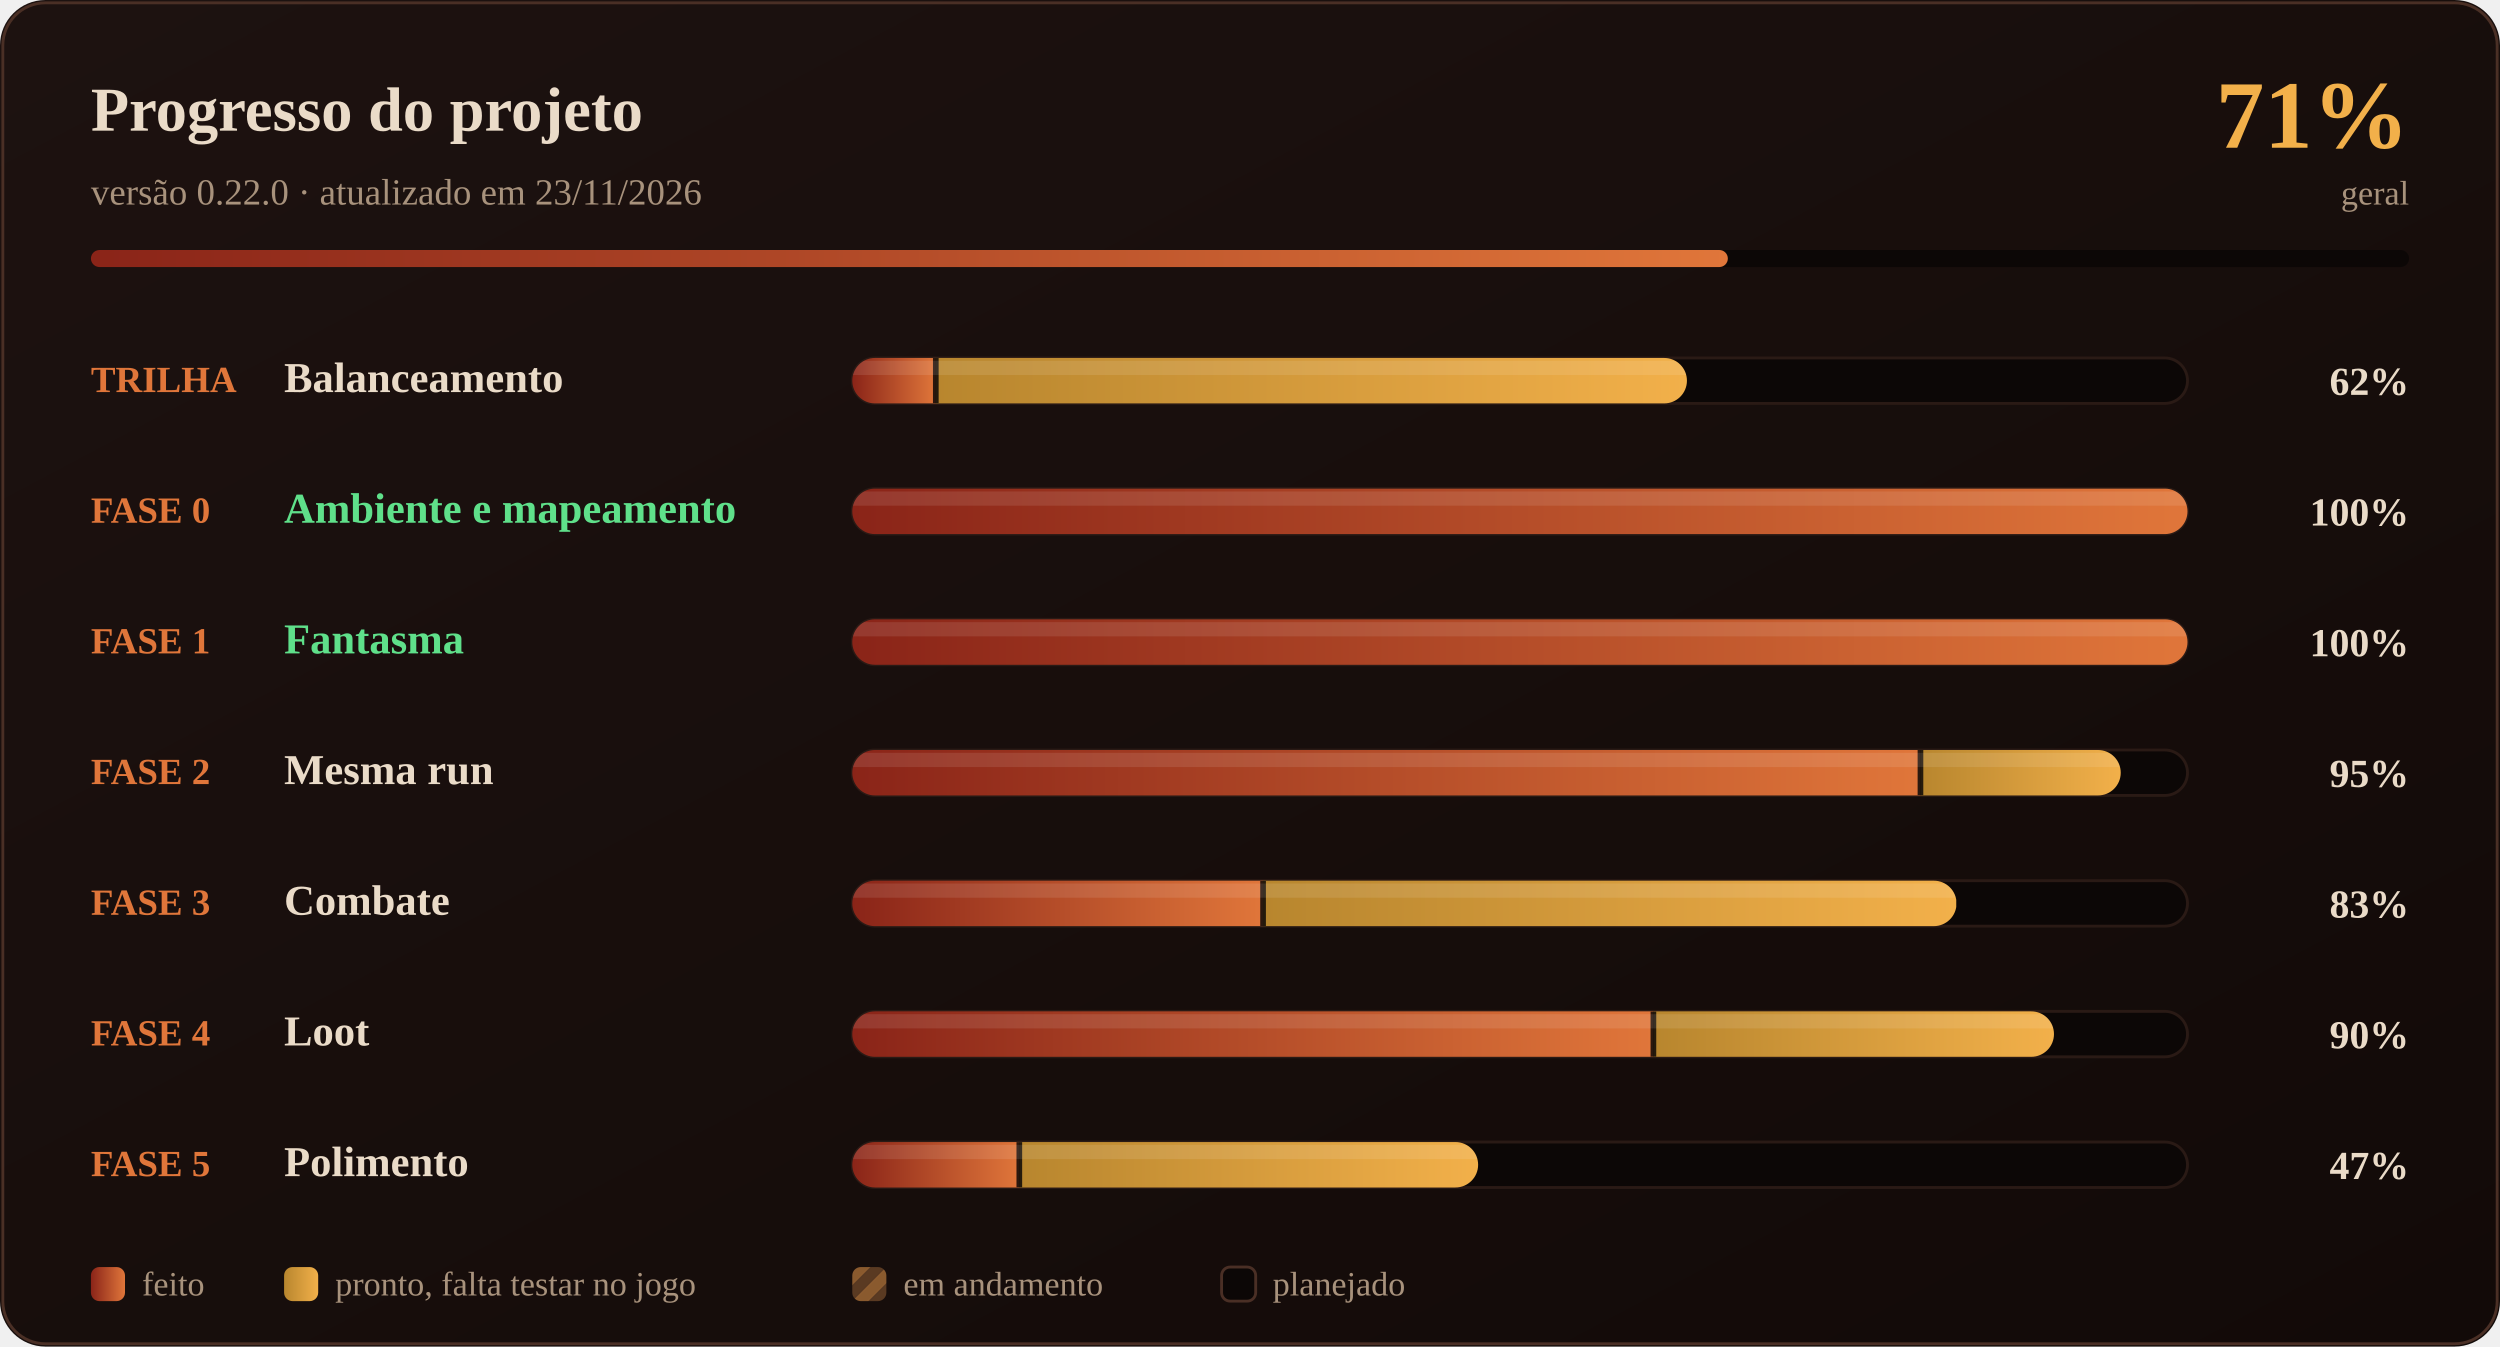
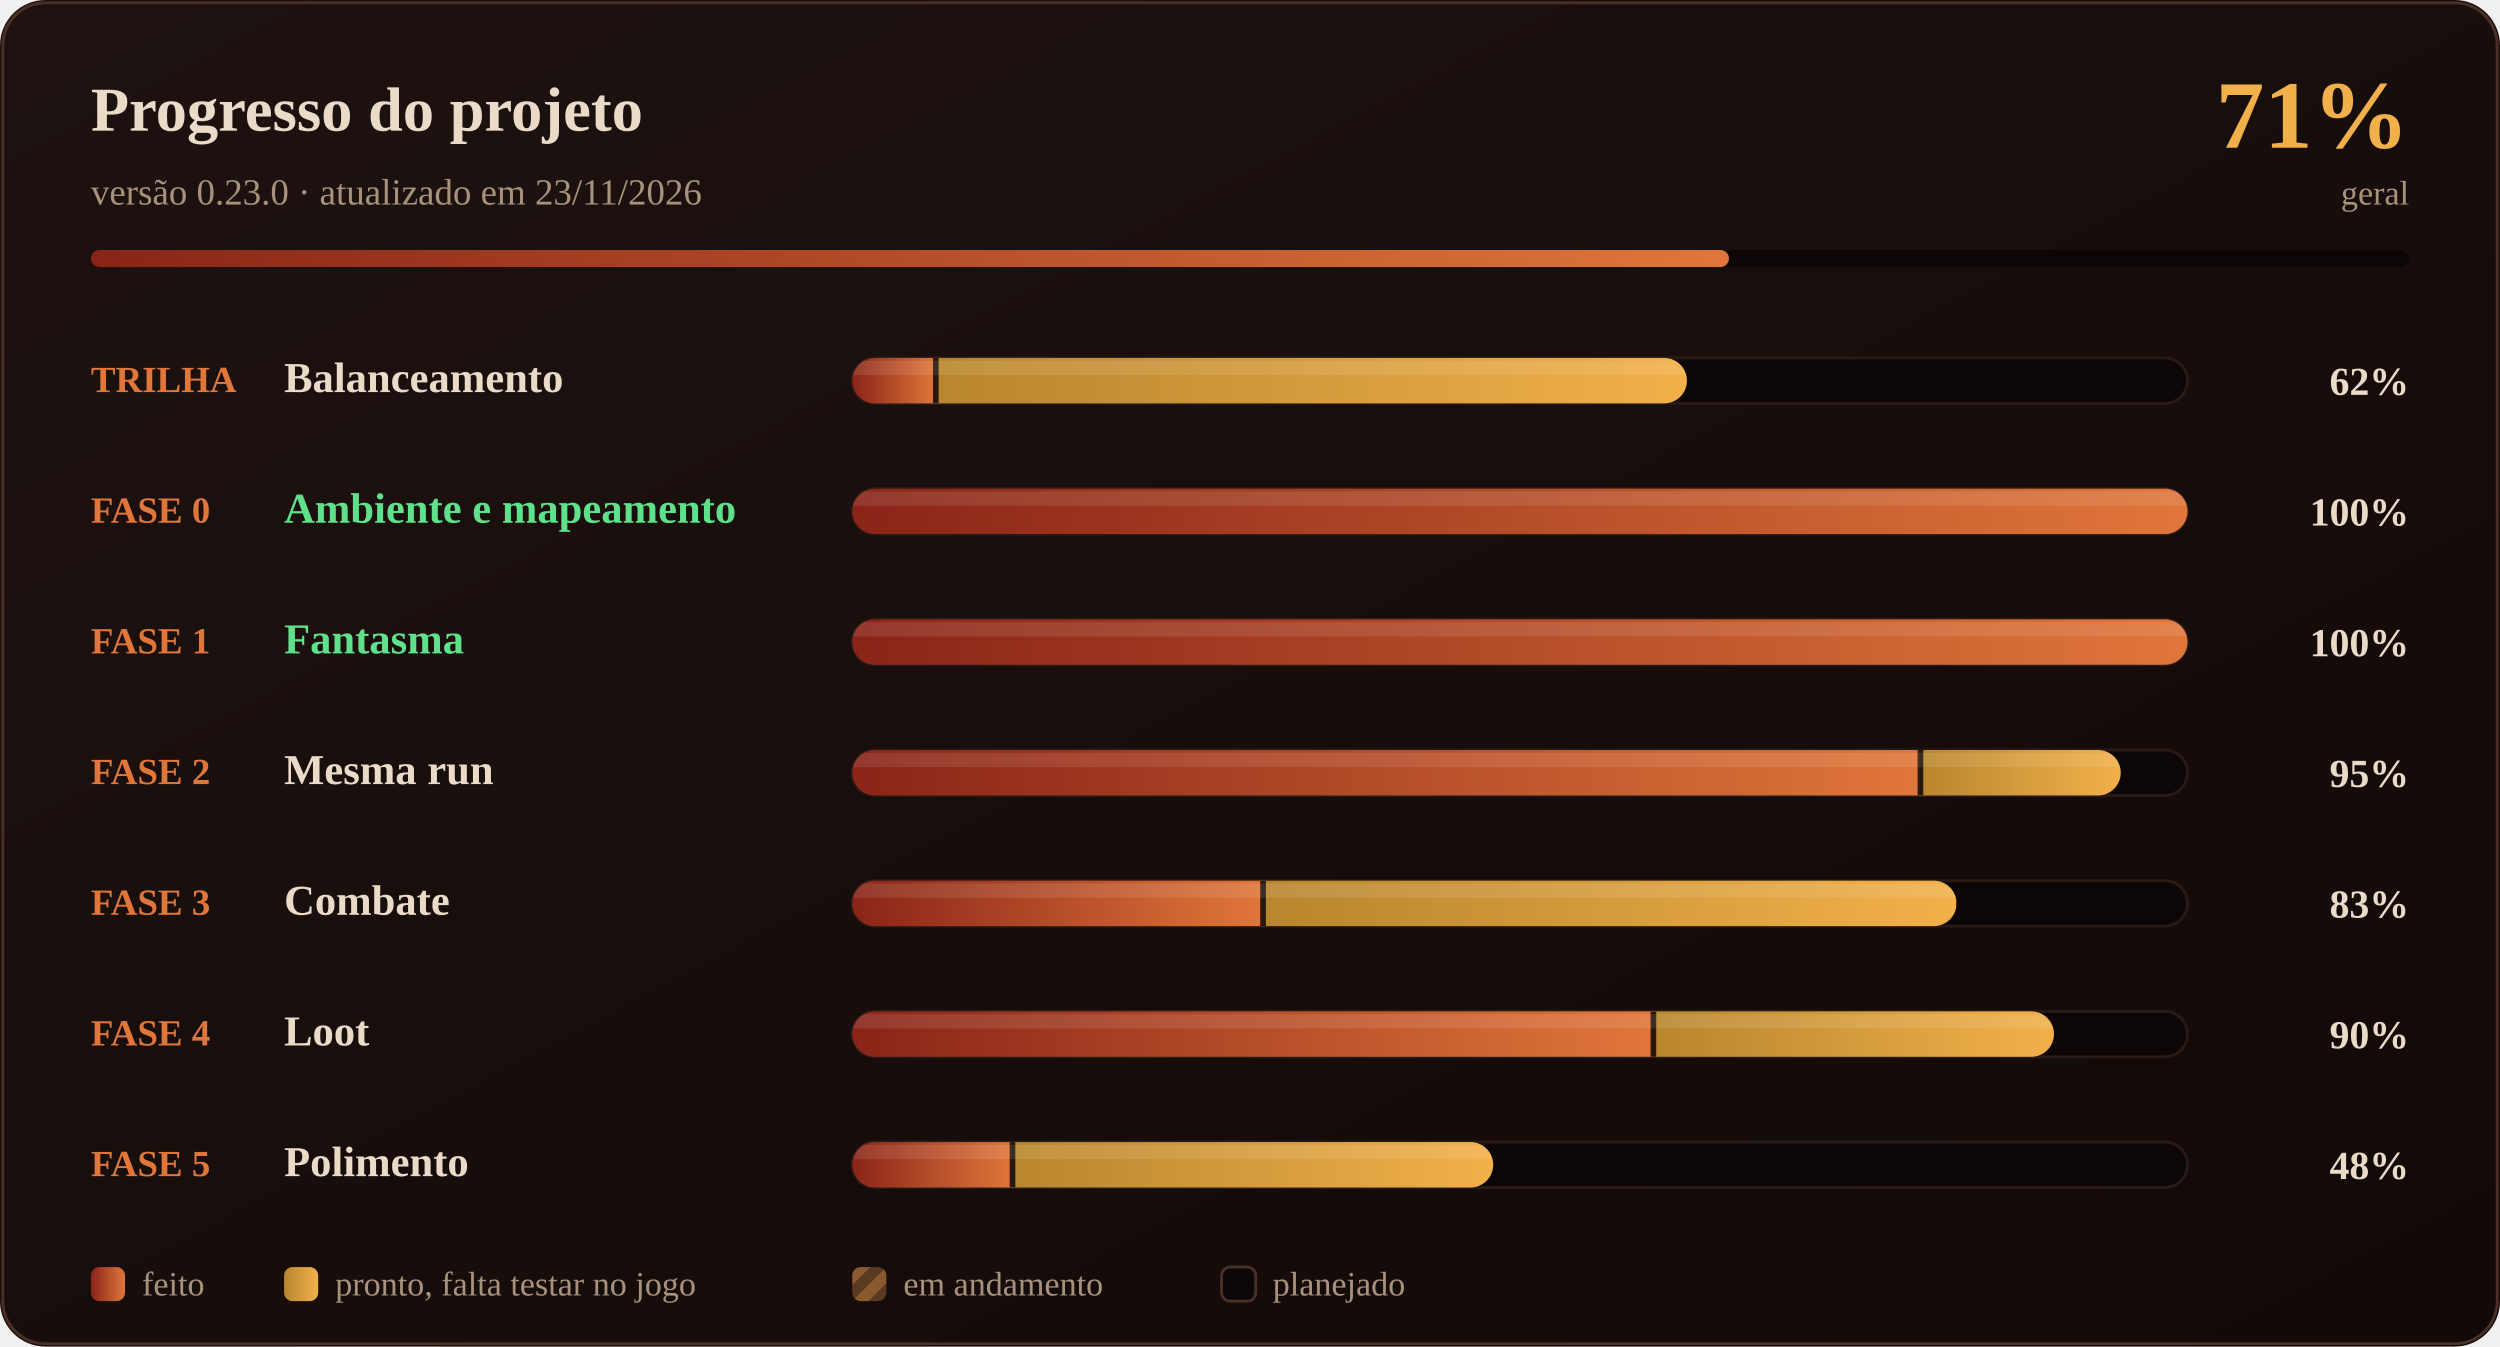
<svg xmlns="http://www.w3.org/2000/svg" width="880" height="474" viewBox="0 0 880 474" font-family="Georgia, 'Times New Roman', serif">
  <defs>
    <linearGradient id="fundo" x1="0" y1="0" x2="1" y2="1">
      <stop offset="0" stop-color="#1d1210" />
      <stop offset="1" stop-color="#120a08" />
    </linearGradient>
    <linearGradient id="fogo" x1="0" y1="0" x2="1" y2="0">
      <stop offset="0" stop-color="#8a2418" />
      <stop offset="1" stop-color="#e0763a" />
    </linearGradient>
    <linearGradient id="teste" x1="0" y1="0" x2="1" y2="0">
      <stop offset="0" stop-color="#b8862e" />
      <stop offset="1" stop-color="#f2b04a" />
    </linearGradient>
    <pattern id="andamento" width="8" height="8" patternUnits="userSpaceOnUse" patternTransform="rotate(45)">
      <rect width="8" height="8" fill="#5a3a22" />
      <rect width="4" height="8" fill="#8a5a2e" />
    </pattern>
  </defs>
  <rect width="880" height="474" rx="16" fill="url(#fundo)" />
  <rect x="1" y="1" width="878" height="472" rx="15" fill="none" stroke="#4a2f25" />
  <text x="32" y="46" fill="#eadbc8" font-size="22" font-weight="700">Progresso do projeto</text>
-   <text x="32" y="72" fill="#a8927c" font-size="13">versão 0.22.0 · atualizado em 23/11/2026</text>
+   <text x="32" y="72" fill="#a8927c" font-size="13">versão 0.23.0 · atualizado em 23/11/2026</text>
  <text x="848" y="52" fill="#f2b04a" font-size="34" font-weight="800" text-anchor="end">71%</text>
  <text x="848" y="72" fill="#a8927c" font-size="12" text-anchor="end">geral</text>
  <rect x="32" y="88" width="816" height="6" rx="3" fill="#0c0706" />
-   <rect x="32" y="88" width="576.2" height="6" rx="3" fill="url(#fogo)" />
+   <rect x="32" y="88" width="576.6" height="6" rx="3" fill="url(#fogo)" />
  <text x="32" y="138" fill="#e0763a" font-size="13" font-weight="700">TRILHA</text>
  <text x="100" y="138" fill="#eadbc8" font-size="15" font-weight="600">Balanceamento</text>
  <rect x="300" y="126" width="470" height="16" rx="8" fill="#0c0706" stroke="#2a1a15" />
  <clipPath id="barra0">
    <rect x="300" y="126" width="293.8" height="16" rx="8" />
  </clipPath>
  <g clip-path="url(#barra0)">
    <rect x="300.0" y="126" width="29.4" height="16" fill="url(#fogo)" />
    <rect x="329.4" y="126" width="264.4" height="16" fill="url(#teste)" />
    <rect x="328.4" y="126" width="2" height="16" fill="#0c0706" opacity="0.85" />
    <rect x="300" y="127" width="293.8" height="5" fill="#fff" opacity="0.10" />
  </g>
  <text x="848" y="139" fill="#eadbc8" font-size="14" font-weight="700" text-anchor="end">62%</text>
  <text x="32" y="184" fill="#e0763a" font-size="13" font-weight="700">FASE 0</text>
  <text x="100" y="184" fill="#5fe08a" font-size="15" font-weight="600">Ambiente e mapeamento</text>
  <rect x="300" y="172" width="470" height="16" rx="8" fill="#0c0706" stroke="#2a1a15" />
  <clipPath id="barra1">
    <rect x="300" y="172" width="470.0" height="16" rx="8" />
  </clipPath>
  <g clip-path="url(#barra1)">
    <rect x="300.0" y="172" width="470.0" height="16" fill="url(#fogo)" />
    <rect x="300" y="173" width="470.0" height="5" fill="#fff" opacity="0.10" />
  </g>
  <text x="848" y="185" fill="#eadbc8" font-size="14" font-weight="700" text-anchor="end">100%</text>
  <text x="32" y="230" fill="#e0763a" font-size="13" font-weight="700">FASE 1</text>
  <text x="100" y="230" fill="#5fe08a" font-size="15" font-weight="600">Fantasma</text>
  <rect x="300" y="218" width="470" height="16" rx="8" fill="#0c0706" stroke="#2a1a15" />
  <clipPath id="barra2">
    <rect x="300" y="218" width="470.0" height="16" rx="8" />
  </clipPath>
  <g clip-path="url(#barra2)">
    <rect x="300.0" y="218" width="470.0" height="16" fill="url(#fogo)" />
    <rect x="300" y="219" width="470.0" height="5" fill="#fff" opacity="0.10" />
  </g>
  <text x="848" y="231" fill="#eadbc8" font-size="14" font-weight="700" text-anchor="end">100%</text>
  <text x="32" y="276" fill="#e0763a" font-size="13" font-weight="700">FASE 2</text>
  <text x="100" y="276" fill="#eadbc8" font-size="15" font-weight="600">Mesma run</text>
  <rect x="300" y="264" width="470" height="16" rx="8" fill="#0c0706" stroke="#2a1a15" />
  <clipPath id="barra3">
    <rect x="300" y="264" width="446.5" height="16" rx="8" />
  </clipPath>
  <g clip-path="url(#barra3)">
    <rect x="300.0" y="264" width="376.0" height="16" fill="url(#fogo)" />
    <rect x="676.0" y="264" width="70.5" height="16" fill="url(#teste)" />
    <rect x="675.0" y="264" width="2" height="16" fill="#0c0706" opacity="0.85" />
    <rect x="300" y="265" width="446.5" height="5" fill="#fff" opacity="0.10" />
  </g>
  <text x="848" y="277" fill="#eadbc8" font-size="14" font-weight="700" text-anchor="end">95%</text>
  <text x="32" y="322" fill="#e0763a" font-size="13" font-weight="700">FASE 3</text>
  <text x="100" y="322" fill="#eadbc8" font-size="15" font-weight="600">Combate</text>
  <rect x="300" y="310" width="470" height="16" rx="8" fill="#0c0706" stroke="#2a1a15" />
  <clipPath id="barra4">
    <rect x="300" y="310" width="388.7" height="16" rx="8" />
  </clipPath>
  <g clip-path="url(#barra4)">
    <rect x="300.0" y="310" width="144.6" height="16" fill="url(#fogo)" />
    <rect x="444.6" y="310" width="244.0" height="16" fill="url(#teste)" />
    <rect x="443.6" y="310" width="2" height="16" fill="#0c0706" opacity="0.85" />
    <rect x="300" y="311" width="388.7" height="5" fill="#fff" opacity="0.10" />
  </g>
  <text x="848" y="323" fill="#eadbc8" font-size="14" font-weight="700" text-anchor="end">83%</text>
  <text x="32" y="368" fill="#e0763a" font-size="13" font-weight="700">FASE 4</text>
  <text x="100" y="368" fill="#eadbc8" font-size="15" font-weight="600">Loot</text>
  <rect x="300" y="356" width="470" height="16" rx="8" fill="#0c0706" stroke="#2a1a15" />
  <clipPath id="barra5">
    <rect x="300" y="356" width="423.0" height="16" rx="8" />
  </clipPath>
  <g clip-path="url(#barra5)">
    <rect x="300.0" y="356" width="282.0" height="16" fill="url(#fogo)" />
    <rect x="582.0" y="356" width="141.0" height="16" fill="url(#teste)" />
    <rect x="581.0" y="356" width="2" height="16" fill="#0c0706" opacity="0.85" />
    <rect x="300" y="357" width="423.0" height="5" fill="#fff" opacity="0.10" />
  </g>
  <text x="848" y="369" fill="#eadbc8" font-size="14" font-weight="700" text-anchor="end">90%</text>
  <text x="32" y="414" fill="#e0763a" font-size="13" font-weight="700">FASE 5</text>
  <text x="100" y="414" fill="#eadbc8" font-size="15" font-weight="600">Polimento</text>
  <rect x="300" y="402" width="470" height="16" rx="8" fill="#0c0706" stroke="#2a1a15" />
  <clipPath id="barra6">
-     <rect x="300" y="402" width="220.3" height="16" rx="8" />
+     <rect x="300" y="402" width="225.6" height="16" rx="8" />
  </clipPath>
  <g clip-path="url(#barra6)">
-     <rect x="300.0" y="402" width="58.8" height="16" fill="url(#fogo)" />
-     <rect x="358.8" y="402" width="161.6" height="16" fill="url(#teste)" />
-     <rect x="357.8" y="402" width="2" height="16" fill="#0c0706" opacity="0.85" />
-     <rect x="300" y="403" width="220.3" height="5" fill="#fff" opacity="0.10" />
+     <rect x="300.0" y="402" width="56.4" height="16" fill="url(#fogo)" />
+     <rect x="356.4" y="402" width="169.2" height="16" fill="url(#teste)" />
+     <rect x="355.4" y="402" width="2" height="16" fill="#0c0706" opacity="0.85" />
+     <rect x="300" y="403" width="225.6" height="5" fill="#fff" opacity="0.10" />
  </g>
-   <text x="848" y="415" fill="#eadbc8" font-size="14" font-weight="700" text-anchor="end">47%</text>
+   <text x="848" y="415" fill="#eadbc8" font-size="14" font-weight="700" text-anchor="end">48%</text>
  <rect x="32" y="446" width="12" height="12" rx="3" fill="url(#fogo)" />
  <text x="50" y="456" fill="#a8927c" font-size="12">feito</text>
  <rect x="100" y="446" width="12" height="12" rx="3" fill="url(#teste)" />
  <text x="118" y="456" fill="#a8927c" font-size="12">pronto, falta testar no jogo</text>
  <rect x="300" y="446" width="12" height="12" rx="3" fill="url(#andamento)" />
  <text x="318" y="456" fill="#a8927c" font-size="12">em andamento</text>
  <rect x="430" y="446" width="12" height="12" rx="3" fill="#0c0706" stroke="#4a2f25" />
  <text x="448" y="456" fill="#a8927c" font-size="12">planejado</text>
</svg>
